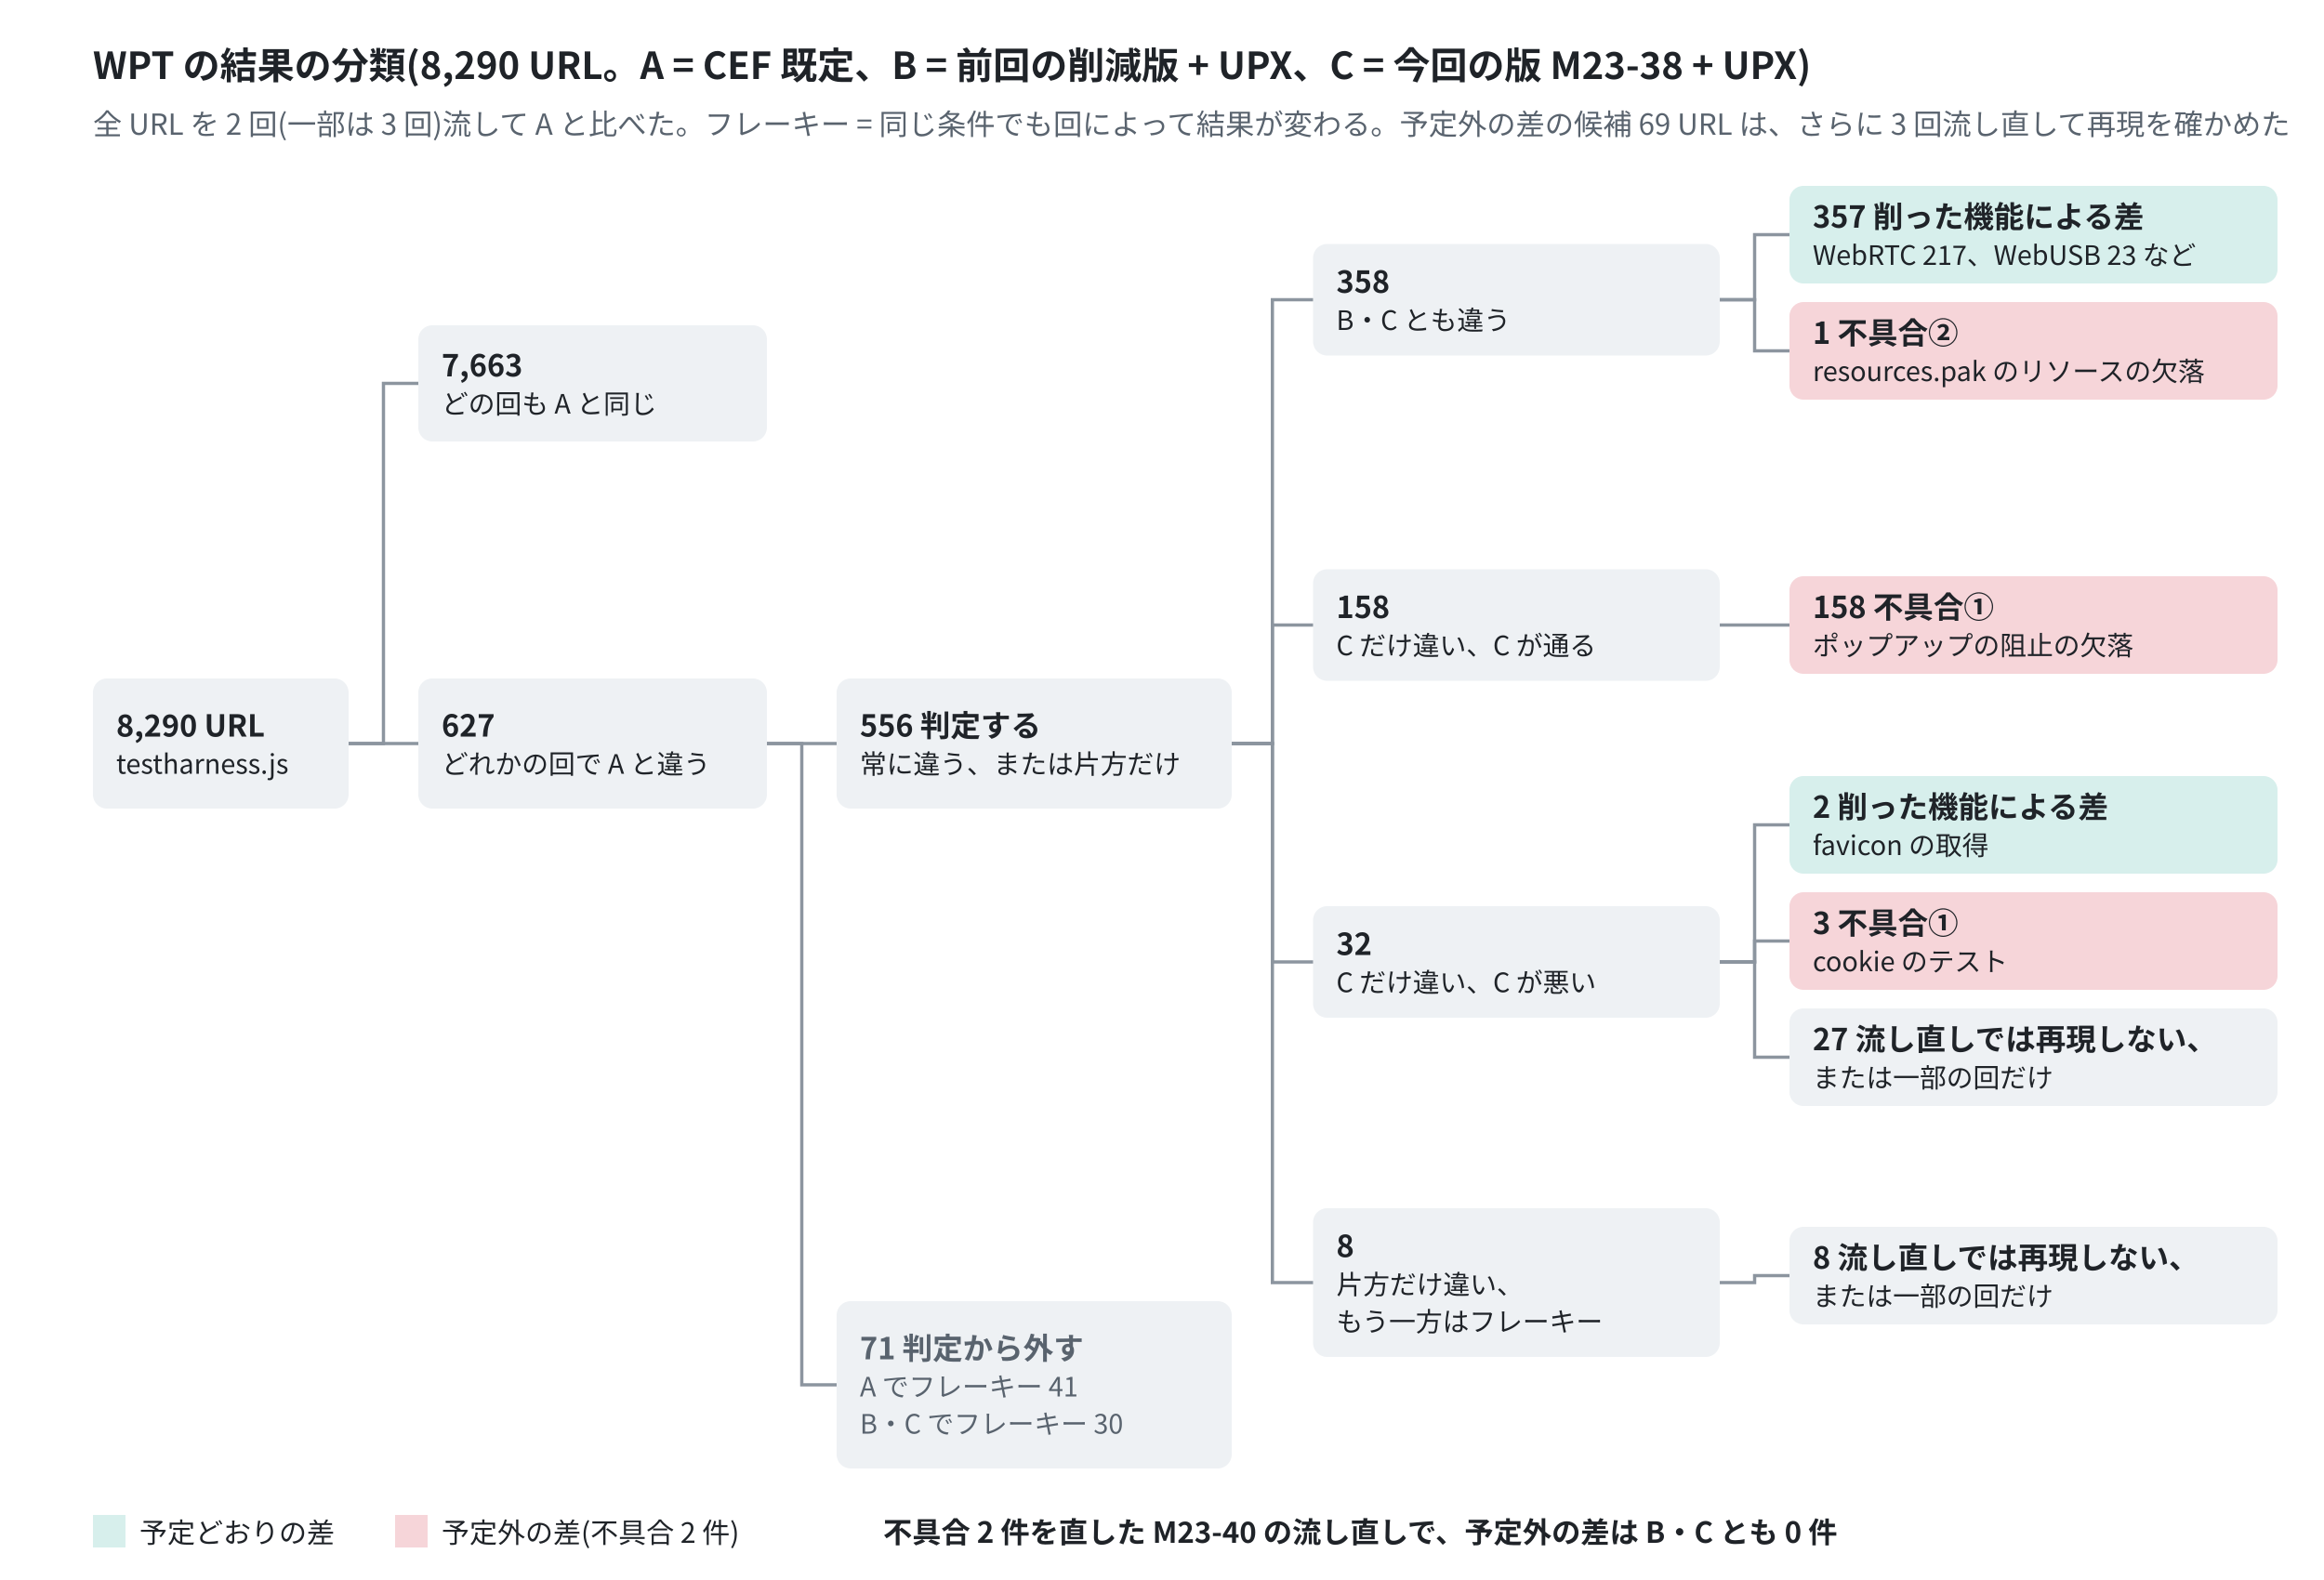
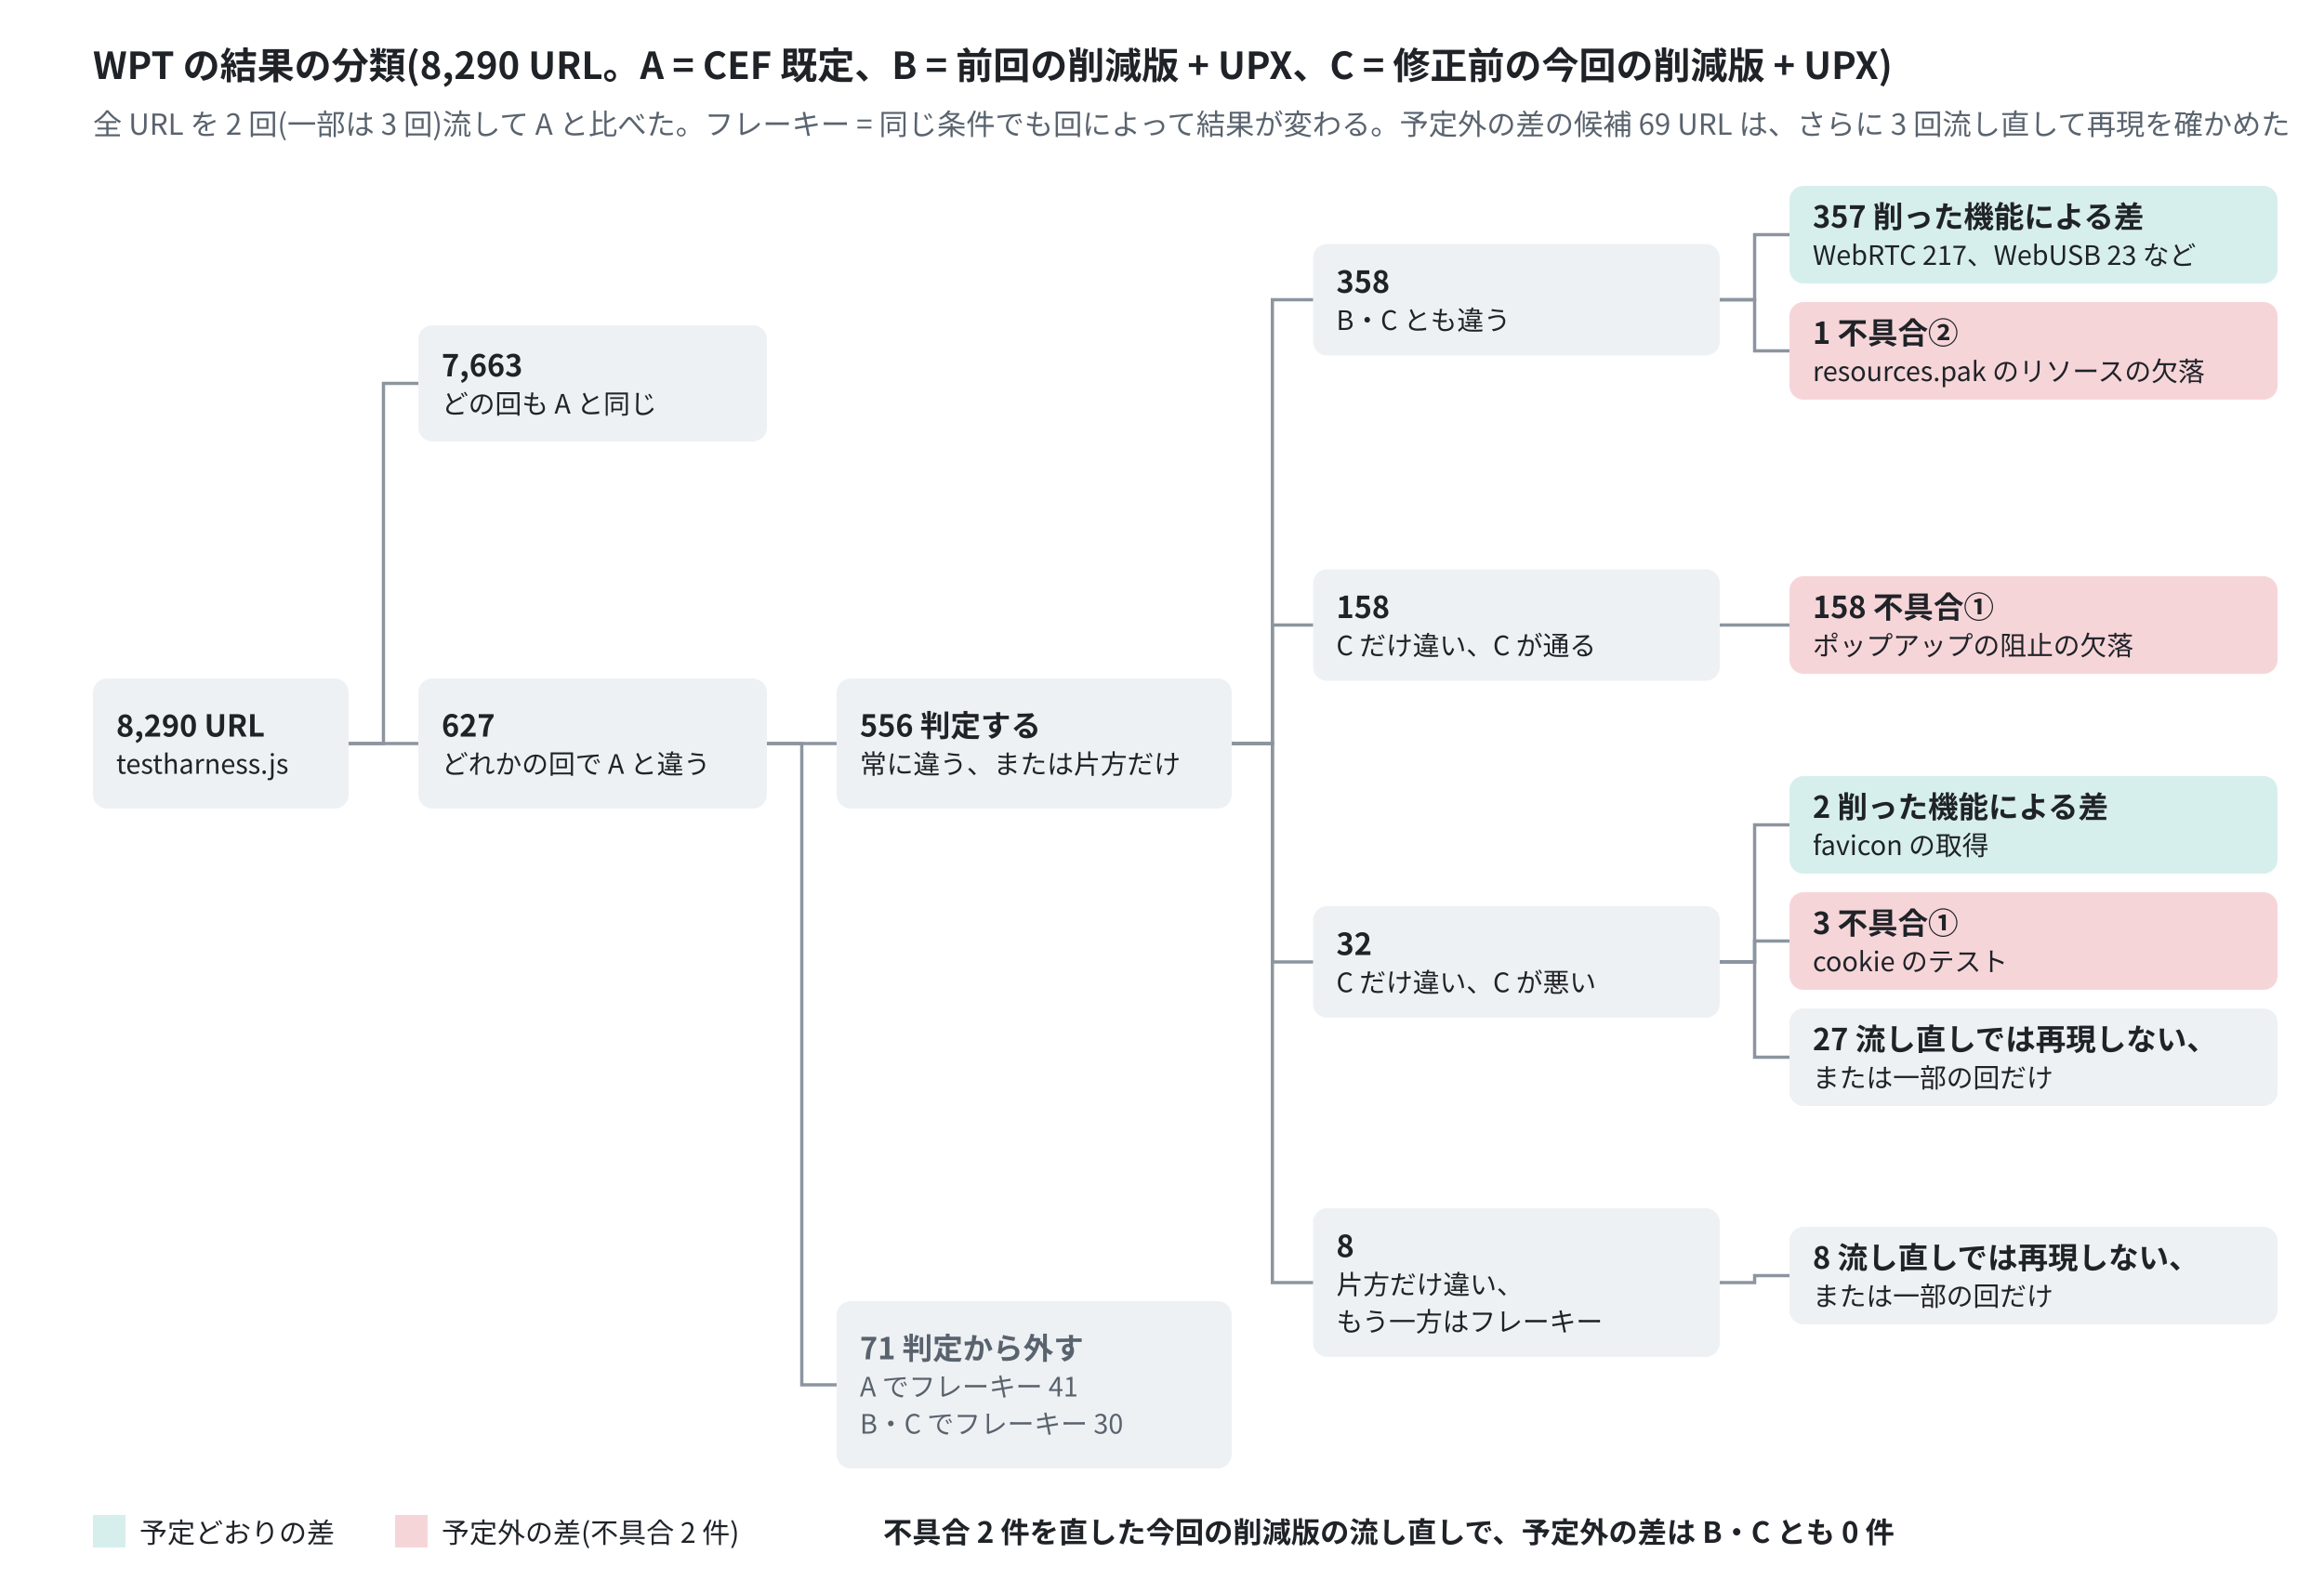
<svg xmlns="http://www.w3.org/2000/svg" width="1000" height="680" viewBox="0 0 1000 680" font-family="'Hiragino Sans','Hiragino Kaku Gothic ProN','Noto Sans JP','Noto Sans CJK JP',sans-serif" font-size="13" fill="#1f2328">
  <rect width="1000" height="680" fill="#ffffff" />
-   <text x="40.0" y="34.0" font-size="16" text-anchor="start" fill="#1f2328" font-weight="bold">WPT の結果の分類(8,290 URL。A = CEF 既定、B = 前回の削減版 + UPX、C = 今回の版 M23-38 + UPX)</text>
+   <text x="40.0" y="34.0" font-size="16" text-anchor="start" fill="#1f2328" font-weight="bold">WPT の結果の分類(8,290 URL。A = CEF 既定、B = 前回の削減版 + UPX、C = 修正前の今回の削減版 + UPX)</text>
  <text x="40.0" y="58.0" font-size="12.5" text-anchor="start" fill="#59636e" font-weight="normal">全 URL を 2 回(一部は 3 回)流して A と比べた。フレーキー = 同じ条件でも回によって結果が変わる。予定外の差の候補 69 URL は、さらに 3 回流し直して再現を確かめた</text>
  <rect x="40.0" y="292.0" width="110.0" height="56.0" fill="#eef1f4" rx="6" />
  <text x="50.0" y="317.0" font-size="13" text-anchor="start" fill="#1f2328" font-weight="bold">8,290 URL</text>
  <text x="50.0" y="333.0" font-size="11.5" text-anchor="start" fill="#1f2328" font-weight="normal">testharness.js</text>
  <rect x="180.0" y="140.0" width="150.0" height="50.0" fill="#eef1f4" rx="6" />
  <text x="190.0" y="162.0" font-size="13" text-anchor="start" fill="#1f2328" font-weight="bold">7,663</text>
  <text x="190.0" y="178.0" font-size="11.5" text-anchor="start" fill="#1f2328" font-weight="normal">どの回も A と同じ</text>
  <rect x="180.0" y="292.0" width="150.0" height="56.0" fill="#eef1f4" rx="6" />
  <text x="190.0" y="317.0" font-size="13" text-anchor="start" fill="#1f2328" font-weight="bold">627</text>
  <text x="190.0" y="333.0" font-size="11.5" text-anchor="start" fill="#1f2328" font-weight="normal">どれかの回で A と違う</text>
  <path d="M150.0,320.0 H165.0 V165.0 H180.0" fill="none" stroke="#8c959f" stroke-width="1.4" />
  <path d="M150.0,320.0 H165.0 V320.0 H180.0" fill="none" stroke="#8c959f" stroke-width="1.4" />
  <rect x="360.0" y="292.0" width="170.0" height="56.0" fill="#eef1f4" rx="6" />
  <text x="370.0" y="317.0" font-size="13" text-anchor="start" fill="#1f2328" font-weight="bold">556 判定する</text>
  <text x="370.0" y="333.0" font-size="11.5" text-anchor="start" fill="#1f2328" font-weight="normal">常に違う、または片方だけ</text>
  <rect x="360.0" y="560.0" width="170.0" height="72.0" fill="#eef1f4" rx="6" />
  <text x="370.0" y="585.0" font-size="13" text-anchor="start" fill="#59636e" font-weight="bold">71 判定から外す</text>
  <text x="370.0" y="601.0" font-size="11.5" text-anchor="start" fill="#59636e" font-weight="normal">A でフレーキー 41</text>
  <text x="370.0" y="617.0" font-size="11.5" text-anchor="start" fill="#59636e" font-weight="normal">B・C でフレーキー 30</text>
  <path d="M330.0,320.0 H345.0 V320.0 H360.0" fill="none" stroke="#8c959f" stroke-width="1.4" />
  <path d="M330.0,320.0 H345.0 V596.0 H360.0" fill="none" stroke="#8c959f" stroke-width="1.4" />
  <rect x="565.0" y="105.0" width="175.0" height="48.0" fill="#eef1f4" rx="6" />
  <text x="575.0" y="126.0" font-size="13" text-anchor="start" fill="#1f2328" font-weight="bold">358</text>
  <text x="575.0" y="142.0" font-size="11.5" text-anchor="start" fill="#1f2328" font-weight="normal">B・C とも違う</text>
  <path d="M530.0,320.0 H547.5 V129.0 H565.0" fill="none" stroke="#8c959f" stroke-width="1.4" />
  <rect x="565.0" y="245.0" width="175.0" height="48.0" fill="#eef1f4" rx="6" />
  <text x="575.0" y="266.0" font-size="13" text-anchor="start" fill="#1f2328" font-weight="bold">158</text>
  <text x="575.0" y="282.0" font-size="11.5" text-anchor="start" fill="#1f2328" font-weight="normal">C だけ違い、C が通る</text>
  <path d="M530.0,320.0 H547.5 V269.0 H565.0" fill="none" stroke="#8c959f" stroke-width="1.4" />
  <rect x="565.0" y="390.0" width="175.0" height="48.0" fill="#eef1f4" rx="6" />
  <text x="575.0" y="411.0" font-size="13" text-anchor="start" fill="#1f2328" font-weight="bold">32</text>
  <text x="575.0" y="427.0" font-size="11.5" text-anchor="start" fill="#1f2328" font-weight="normal">C だけ違い、C が悪い</text>
  <path d="M530.0,320.0 H547.5 V414.0 H565.0" fill="none" stroke="#8c959f" stroke-width="1.4" />
  <rect x="565.0" y="520.0" width="175.0" height="64.0" fill="#eef1f4" rx="6" />
  <text x="575.0" y="541.0" font-size="13" text-anchor="start" fill="#1f2328" font-weight="bold">8</text>
  <text x="575.0" y="557.0" font-size="11.5" text-anchor="start" fill="#1f2328" font-weight="normal">片方だけ違い、</text>
  <text x="575.0" y="573.0" font-size="11.5" text-anchor="start" fill="#1f2328" font-weight="normal">もう一方はフレーキー</text>
  <path d="M530.0,320.0 H547.5 V552.0 H565.0" fill="none" stroke="#8c959f" stroke-width="1.4" />
  <rect x="770.0" y="80.0" width="210.0" height="42.0" fill="#d7efec" rx="6" />
  <text x="780.0" y="98.0" font-size="13" text-anchor="start" fill="#1f2328" font-weight="bold">357 削った機能による差</text>
  <text x="780.0" y="114.0" font-size="11.5" text-anchor="start" fill="#1f2328" font-weight="normal">WebRTC 217、WebUSB 23 など</text>
  <path d="M740.0,129.0 H755.0 V101.0 H770.0" fill="none" stroke="#8c959f" stroke-width="1.4" />
  <rect x="770.0" y="130.0" width="210.0" height="42.0" fill="#f6d5d9" rx="6" />
  <text x="780.0" y="148.0" font-size="13" text-anchor="start" fill="#1f2328" font-weight="bold">1 不具合②</text>
  <text x="780.0" y="164.0" font-size="11.5" text-anchor="start" fill="#1f2328" font-weight="normal">resources.pak のリソースの欠落</text>
  <path d="M740.0,129.0 H755.0 V151.0 H770.0" fill="none" stroke="#8c959f" stroke-width="1.4" />
  <rect x="770.0" y="248.0" width="210.0" height="42.0" fill="#f6d5d9" rx="6" />
  <text x="780.0" y="266.0" font-size="13" text-anchor="start" fill="#1f2328" font-weight="bold">158 不具合①</text>
  <text x="780.0" y="282.0" font-size="11.5" text-anchor="start" fill="#1f2328" font-weight="normal">ポップアップの阻止の欠落</text>
  <path d="M740.0,269.0 H755.0 V269.0 H770.0" fill="none" stroke="#8c959f" stroke-width="1.4" />
  <rect x="770.0" y="334.0" width="210.0" height="42.0" fill="#d7efec" rx="6" />
  <text x="780.0" y="352.0" font-size="13" text-anchor="start" fill="#1f2328" font-weight="bold">2 削った機能による差</text>
  <text x="780.0" y="368.0" font-size="11.5" text-anchor="start" fill="#1f2328" font-weight="normal">favicon の取得</text>
  <path d="M740.0,414.0 H755.0 V355.0 H770.0" fill="none" stroke="#8c959f" stroke-width="1.4" />
  <rect x="770.0" y="384.0" width="210.0" height="42.0" fill="#f6d5d9" rx="6" />
  <text x="780.0" y="402.0" font-size="13" text-anchor="start" fill="#1f2328" font-weight="bold">3 不具合①</text>
  <text x="780.0" y="418.0" font-size="11.5" text-anchor="start" fill="#1f2328" font-weight="normal">cookie のテスト</text>
  <path d="M740.0,414.0 H755.0 V405.0 H770.0" fill="none" stroke="#8c959f" stroke-width="1.4" />
  <rect x="770.0" y="434.0" width="210.0" height="42.0" fill="#eef1f4" rx="6" />
  <text x="780.0" y="452.0" font-size="13" text-anchor="start" fill="#1f2328" font-weight="bold">27 流し直しでは再現しない、</text>
  <text x="780.0" y="468.0" font-size="11.5" text-anchor="start" fill="#1f2328" font-weight="normal">または一部の回だけ</text>
  <path d="M740.0,414.0 H755.0 V455.0 H770.0" fill="none" stroke="#8c959f" stroke-width="1.4" />
  <rect x="770.0" y="528.0" width="210.0" height="42.0" fill="#eef1f4" rx="6" />
  <text x="780.0" y="546.0" font-size="13" text-anchor="start" fill="#1f2328" font-weight="bold">8 流し直しでは再現しない、</text>
  <text x="780.0" y="562.0" font-size="11.5" text-anchor="start" fill="#1f2328" font-weight="normal">または一部の回だけ</text>
  <path d="M740.0,552.0 H755.0 V549.0 H770.0" fill="none" stroke="#8c959f" stroke-width="1.4" />
  <rect x="40.0" y="652.0" width="14.0" height="14.0" fill="#d7efec" />
  <text x="60.0" y="664.0" font-size="12" text-anchor="start" fill="#1f2328" font-weight="normal">予定どおりの差</text>
  <rect x="170.0" y="652.0" width="14.0" height="14.0" fill="#f6d5d9" />
  <text x="190.0" y="664.0" font-size="12" text-anchor="start" fill="#1f2328" font-weight="normal">予定外の差(不具合 2 件)</text>
-   <text x="380.0" y="664.0" font-size="12.5" text-anchor="start" fill="#1f2328" font-weight="bold">不具合 2 件を直した M23-40 の流し直しで、予定外の差は B・C とも 0 件</text>
+   <text x="380.0" y="664.0" font-size="12.5" text-anchor="start" fill="#1f2328" font-weight="bold">不具合 2 件を直した今回の削減版の流し直しで、予定外の差は B・C とも 0 件</text>
</svg>
